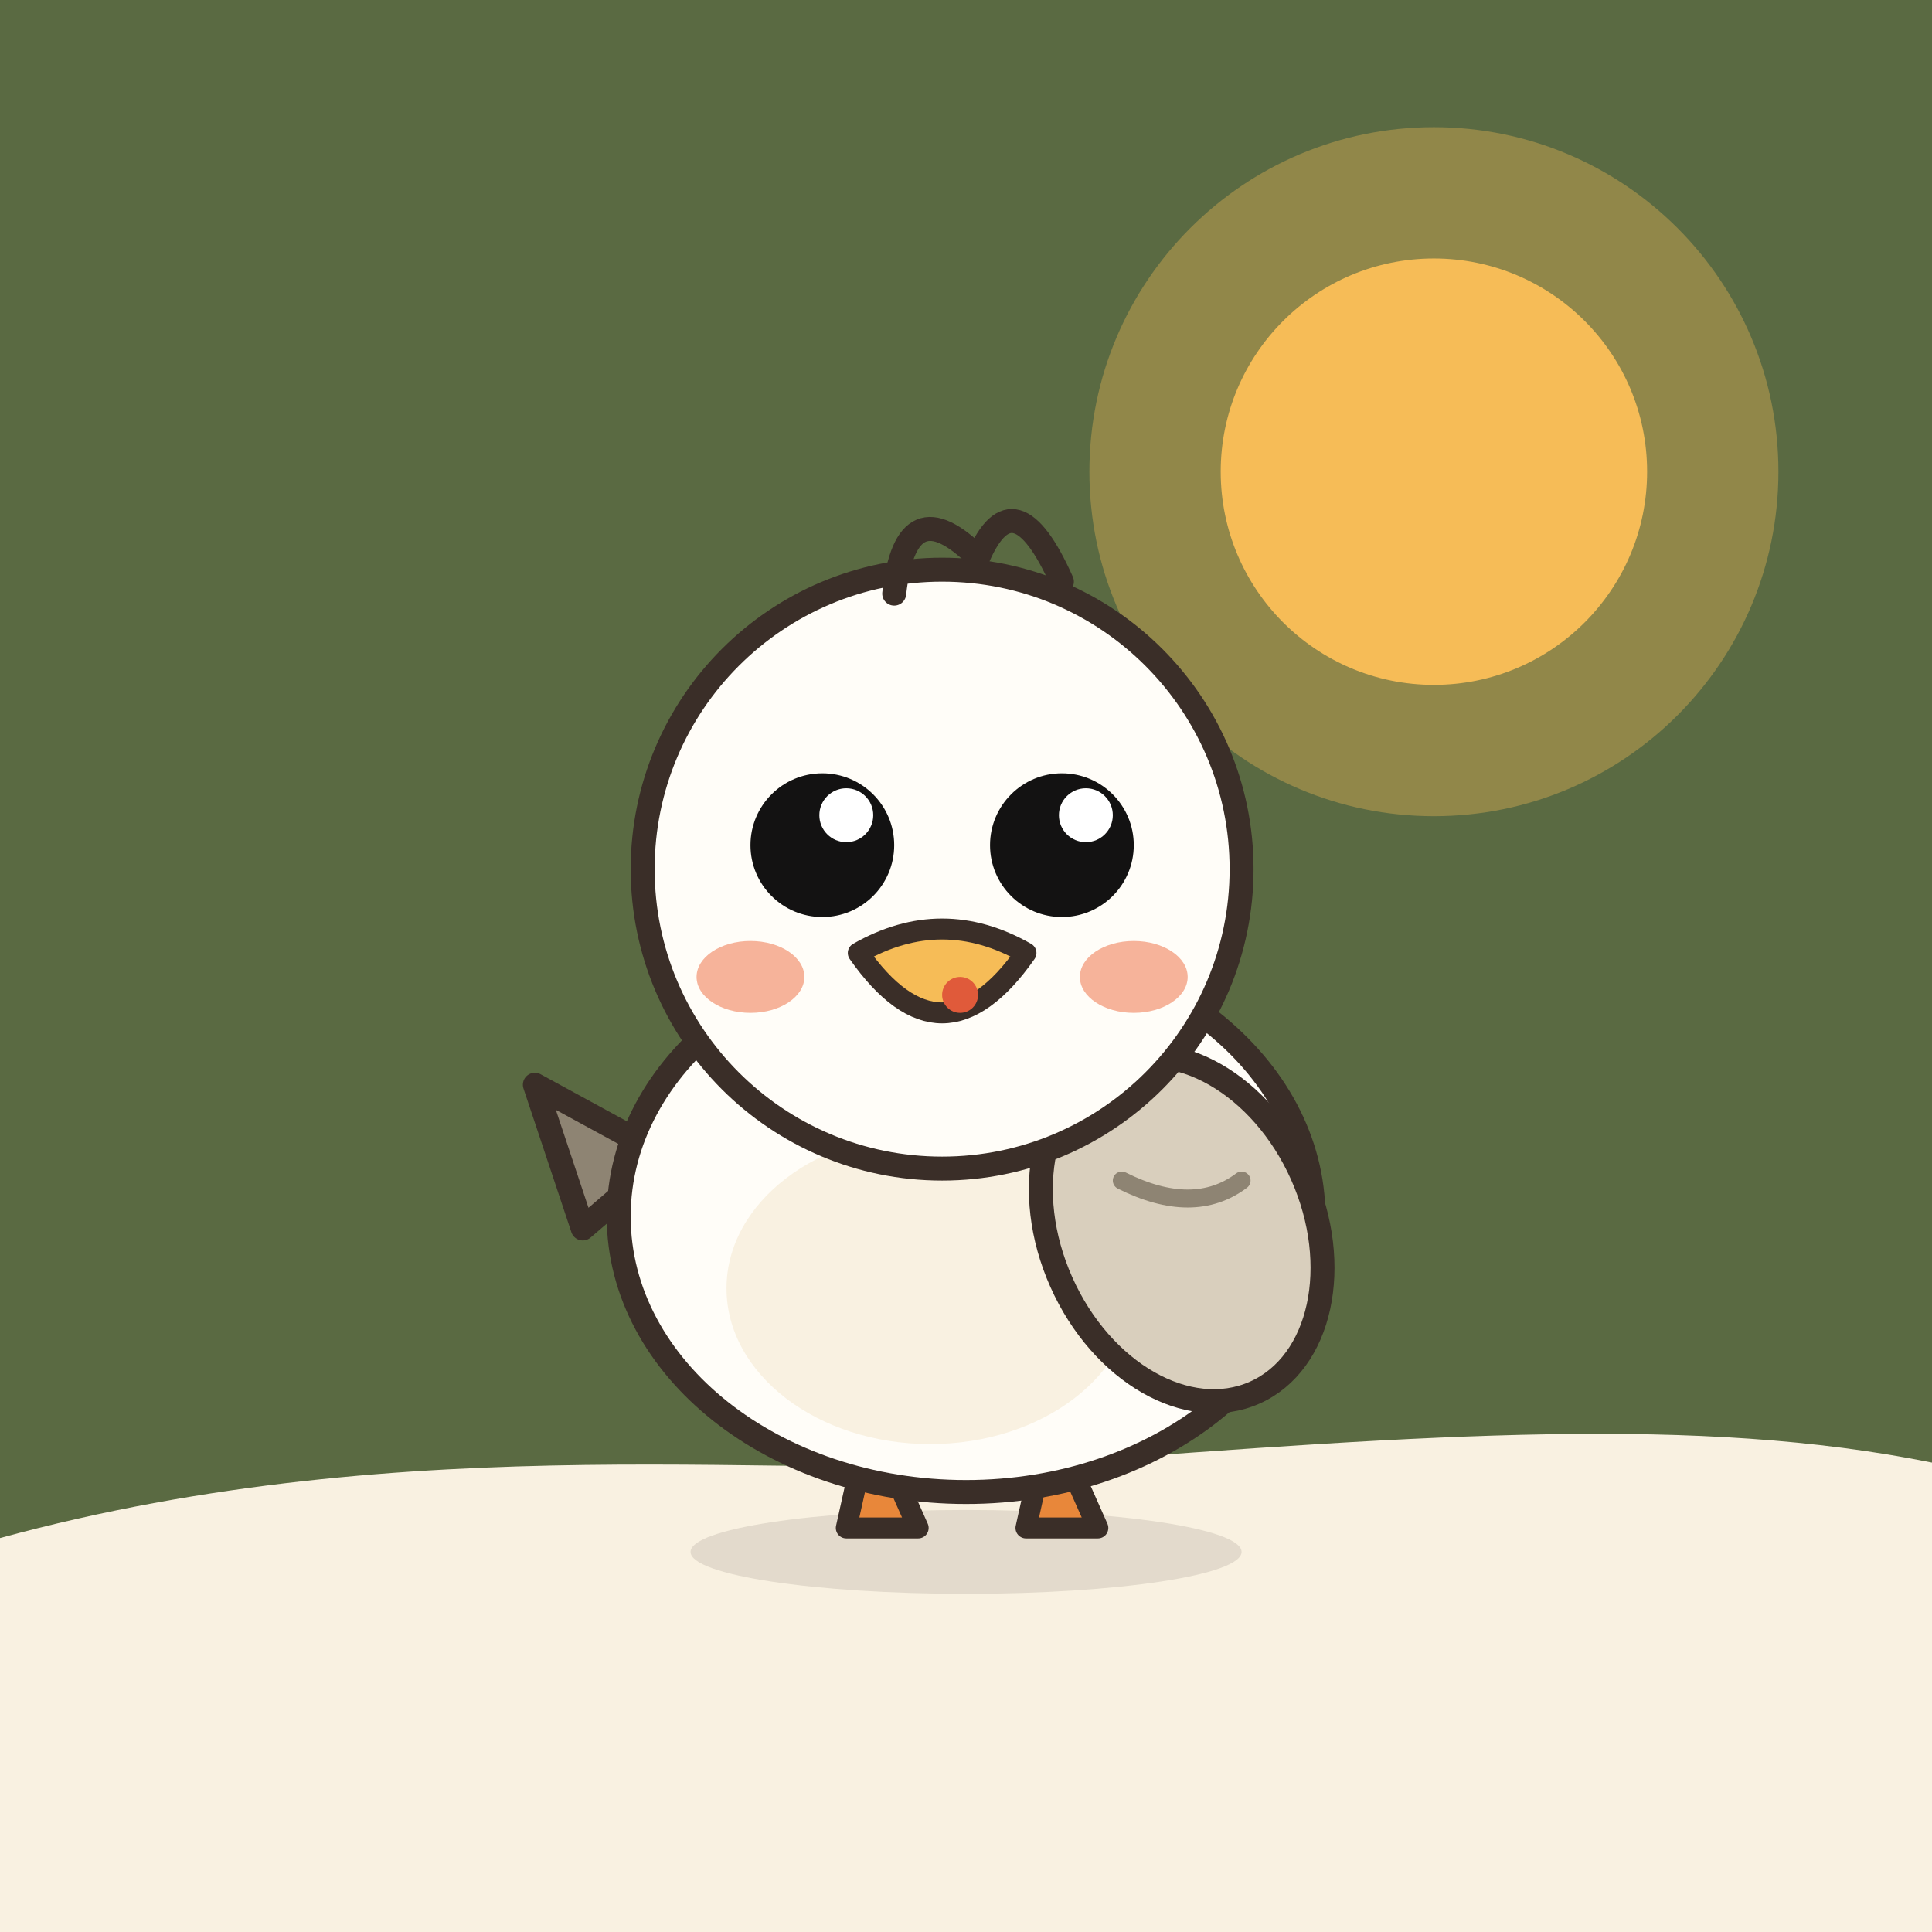
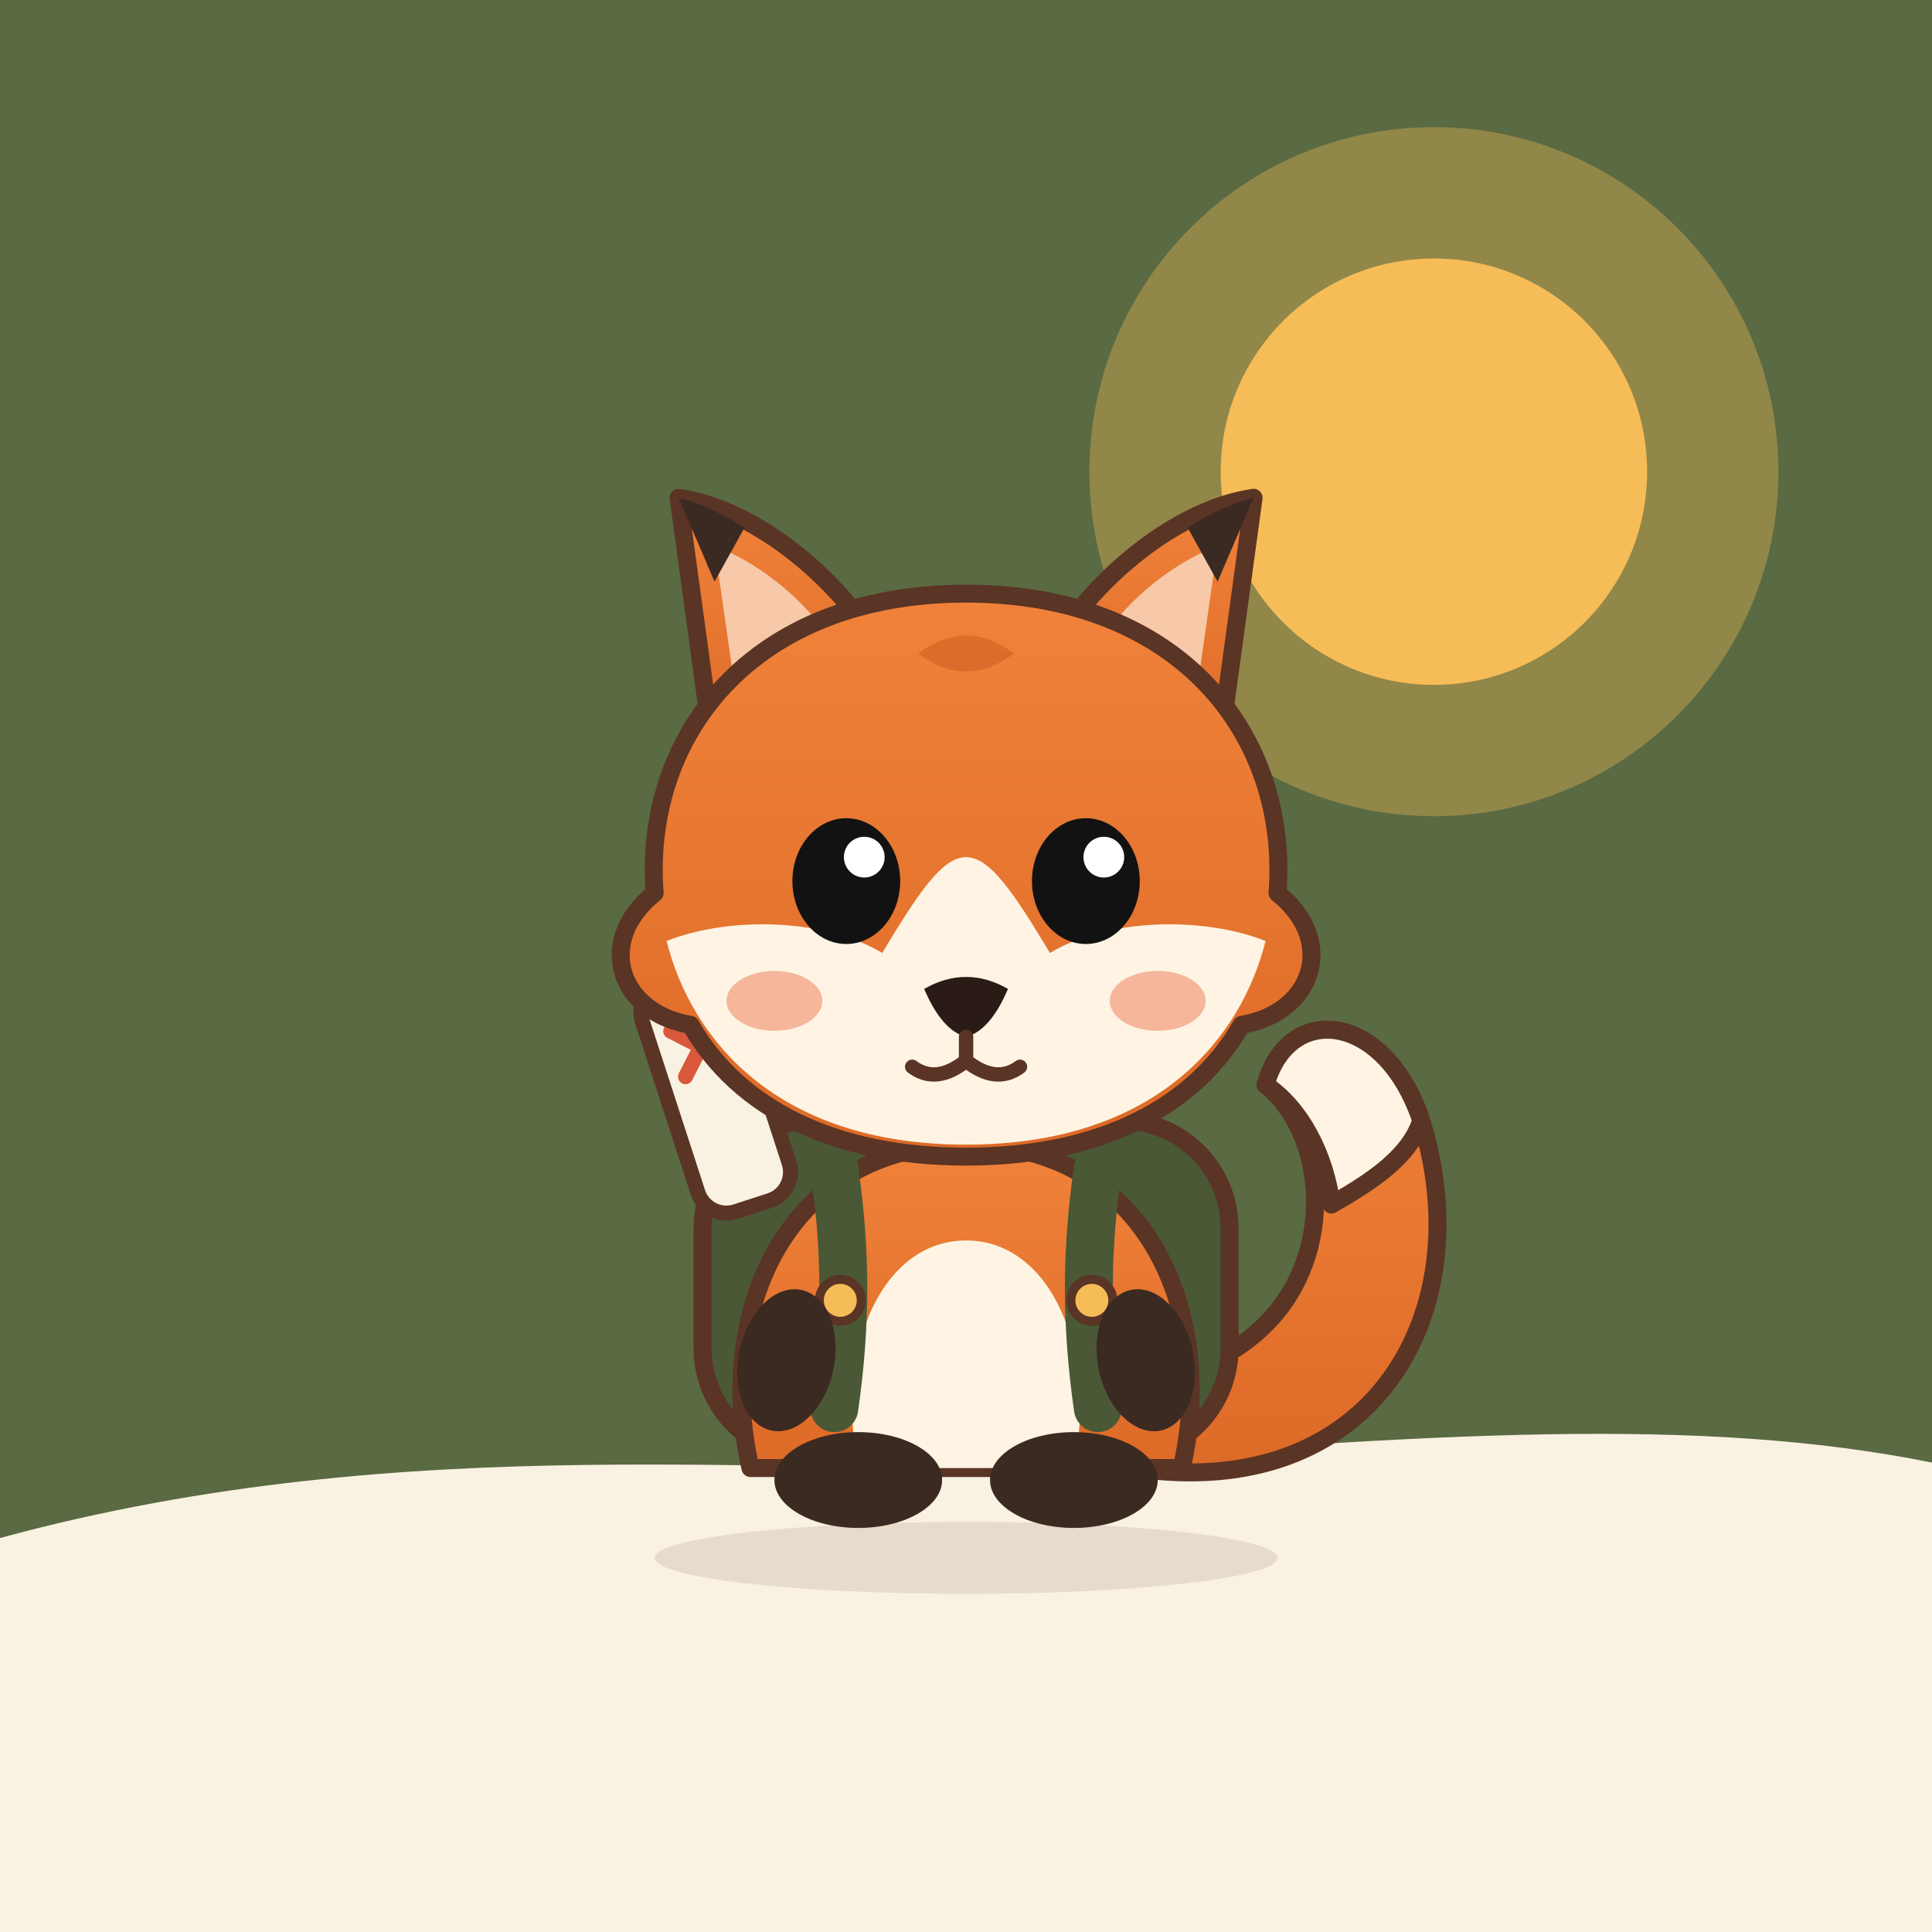
<svg xmlns="http://www.w3.org/2000/svg" viewBox="0 0 1024 1024" width="1024" height="1024">
  <rect width="1024" height="1024" fill="#5A6A42" />
  <circle cx="760" cy="250" r="182.6" fill="#F6BC57" opacity="0.35" />
  <circle cx="760" cy="250" r="113" fill="#F6BC57" />
  <path d="M0 815.2 C220 755.2 420 785.2 560 775.2 C760 760.2 900 750.2 1024 775.2 V1024 H0 Z" fill="#F9F1E1" />
  <g transform="translate(194.6 219.4) scale(3.1744)">
-     <ellipse cx="100" cy="190" rx="46" ry="7" fill="#3a2e28" opacity="0.12" />
-     <path d="M84 168 L80 186 L92 186 Z M114 168 L110 186 L122 186 Z" fill="#e8873a" stroke="#3a2e28" stroke-width="3.5" stroke-linejoin="round" />
-     <path d="M50 124 L28 112 L36 136 Z" fill="#8e8473" stroke="#3a2e28" stroke-width="4" stroke-linejoin="round" />
-     <ellipse cx="100" cy="134" rx="58" ry="46" fill="#fffdf8" stroke="#3a2e28" stroke-width="4" />
-     <ellipse cx="94" cy="146" rx="34" ry="26" fill="#f9f1e1" />
+     <defs>
+       <linearGradient id="lilli-fur-_r_0_" x1="0" y1="0" x2="0" y2="1">
+         <stop offset="0" stop-color="#f0823a" />
+         <stop offset="1" stop-color="#dd6a27" />
+       </linearGradient>
+     </defs>
+     <ellipse cx="100" cy="191" rx="52" ry="6" fill="#5a3424" opacity="0.12" />
    <g>
-       <ellipse cx="136" cy="136" rx="22" ry="30" fill="#d9cfbd" stroke="#3a2e28" stroke-width="4" transform="rotate(-24 136 136)" />
-       <path d="M126 128 Q138 134 146 128" fill="none" stroke="#8e8473" stroke-width="3" stroke-linecap="round" />
+       <path d="M128 176 C168 182 186 150 176 118 C170 100 154 98 150 112 C160 120 162 140 150 152 C140 162 128 160 124 168 Z" fill="url(#lilli-fur-_r_0_)" stroke="#5a3424" stroke-width="3" stroke-linejoin="round" />
+       <path d="M176 118 C170 100 154 98 150 112 C156 116 160 124 161 132 C168 128 174 124 176 118 Z" fill="#fff4e3" stroke="#5a3424" stroke-width="3" stroke-linejoin="round" />
    </g>
-     <circle cx="96" cy="76" r="50" fill="#fffdf8" stroke="#3a2e28" stroke-width="4" />
-     <path d="M88 30 Q90 12 102 24 Q108 10 116 28" fill="none" stroke="#3a2e28" stroke-width="4" stroke-linecap="round" stroke-linejoin="round" />
-     <circle cx="76" cy="72" r="12" fill="#131212" />
-     <circle cx="80" cy="67" r="4.5" fill="#FFFFFF" />
-     <circle cx="116" cy="72" r="12" fill="#131212" />
-     <circle cx="120" cy="67" r="4.5" fill="#FFFFFF" />
-     <ellipse cx="64" cy="94" rx="9" ry="6" fill="#f4a68a" opacity="0.85" />
-     <ellipse cx="128" cy="94" rx="9" ry="6" fill="#f4a68a" opacity="0.85" />
-     <path d="M82 90 Q96 82 110 90 Q96 110 82 90 Z" fill="#f6bc57" stroke="#3a2e28" stroke-width="3.5" stroke-linejoin="round" />
-     <circle cx="99" cy="97" r="3" fill="#e05a3a" />
+     <rect x="56" y="118" width="88" height="56" rx="18" fill="#4a5836" stroke="#5a3424" stroke-width="3" />
+     <g transform="rotate(-18 62 112)">
+       <rect x="50" y="92" width="16" height="40" rx="5" fill="#f9f1e1" stroke="#5a3424" stroke-width="2.5" />
+       <path d="M54 100 L62 108 M62 100 L54 108" stroke="#d9583b" stroke-width="2.5" stroke-linecap="round" />
+     </g>
+     <path d="M64 176 C58 150 70 122 100 122 C130 122 142 150 136 176 Z" fill="url(#lilli-fur-_r_0_)" stroke="#5a3424" stroke-width="3" stroke-linejoin="round" />
+     <path d="M82 176 C78 156 86 138 100 138 C114 138 122 156 118 176 Z" fill="#fff4e3" />
+     <path d="M78 126 C80 140 80 152 78 166" stroke="#4a5836" stroke-width="8" fill="none" stroke-linecap="round" />
+     <path d="M122 126 C120 140 120 152 122 166" stroke="#4a5836" stroke-width="8" fill="none" stroke-linecap="round" />
+     <circle cx="79" cy="148" r="3.5" fill="#f6bc57" stroke="#5a3424" stroke-width="1.5" />
+     <circle cx="121" cy="148" r="3.5" fill="#f6bc57" stroke="#5a3424" stroke-width="1.5" />
+     <ellipse cx="82" cy="178" rx="14" ry="8" fill="#3b2a22" />
+     <ellipse cx="118" cy="178" rx="14" ry="8" fill="#3b2a22" />
+     <ellipse cx="70" cy="158" rx="8" ry="12" fill="#3b2a22" transform="rotate(12 70 158)" />
+     <ellipse cx="130" cy="158" rx="8" ry="12" fill="#3b2a22" transform="rotate(-12 130 158)" />
+     <path d="M58 58 L52 14 C66 16 82 30 88 44 Z" fill="url(#lilli-fur-_r_0_)" stroke="#5a3424" stroke-width="3" stroke-linejoin="round" />
+     <path d="M62 50 L58 22 C68 26 76 34 80 42 Z" fill="#f7c9a8" />
+     <path d="M52 14 C56 15 60 17 63 19 L58 28 Z" fill="#3b2a22" />
+     <path d="M142 58 L148 14 C134 16 118 30 112 44 Z" fill="url(#lilli-fur-_r_0_)" stroke="#5a3424" stroke-width="3" stroke-linejoin="round" />
+     <path d="M138 50 L142 22 C132 26 124 34 120 42 Z" fill="#f7c9a8" />
+     <path d="M148 14 C144 15 140 17 137 19 L142 28 Z" fill="#3b2a22" />
+     <path d="M100 30 C136 30 154 54 152 80 C162 88 158 100 146 102 C138 116 122 124 100 124 C78 124 62 116 54 102 C42 100 38 88 48 80 C46 54 64 30 100 30 Z" fill="url(#lilli-fur-_r_0_)" stroke="#5a3424" stroke-width="3" stroke-linejoin="round" />
+     <path d="M50 88 C60 84 76 84 86 90 C92 80 96 74 100 74 C104 74 108 80 114 90 C124 84 140 84 150 88 C146 104 132 122 100 122 C68 122 54 104 50 88 Z" fill="#fff4e3" />
+     <path d="M92 40 Q100 34 108 40 Q100 46 92 40 Z" fill="#c95a1e" opacity="0.5" />
+     <ellipse cx="80" cy="78" rx="9" ry="10.5" fill="#131212" />
+     <circle cx="83" cy="74" r="3.4" fill="#fff" />
+     <ellipse cx="120" cy="78" rx="9" ry="10.5" fill="#131212" />
+     <circle cx="123" cy="74" r="3.4" fill="#fff" />
+     <path d="M93 96 Q100 92 107 96 Q104 103 100 104 Q96 103 93 96 Z" fill="#2b1b16" />
+     <path d="M100 104 L100 108 M100 108 Q95 112 91 109 M100 108 Q105 112 109 109" stroke="#5a3424" stroke-width="2.4" fill="none" stroke-linecap="round" />
+     <ellipse cx="68" cy="98" rx="8" ry="5" fill="#f4a68a" opacity="0.8" />
+     <ellipse cx="132" cy="98" rx="8" ry="5" fill="#f4a68a" opacity="0.8" />
+     <g transform="translate(4 5)" />
  </g>
</svg>
